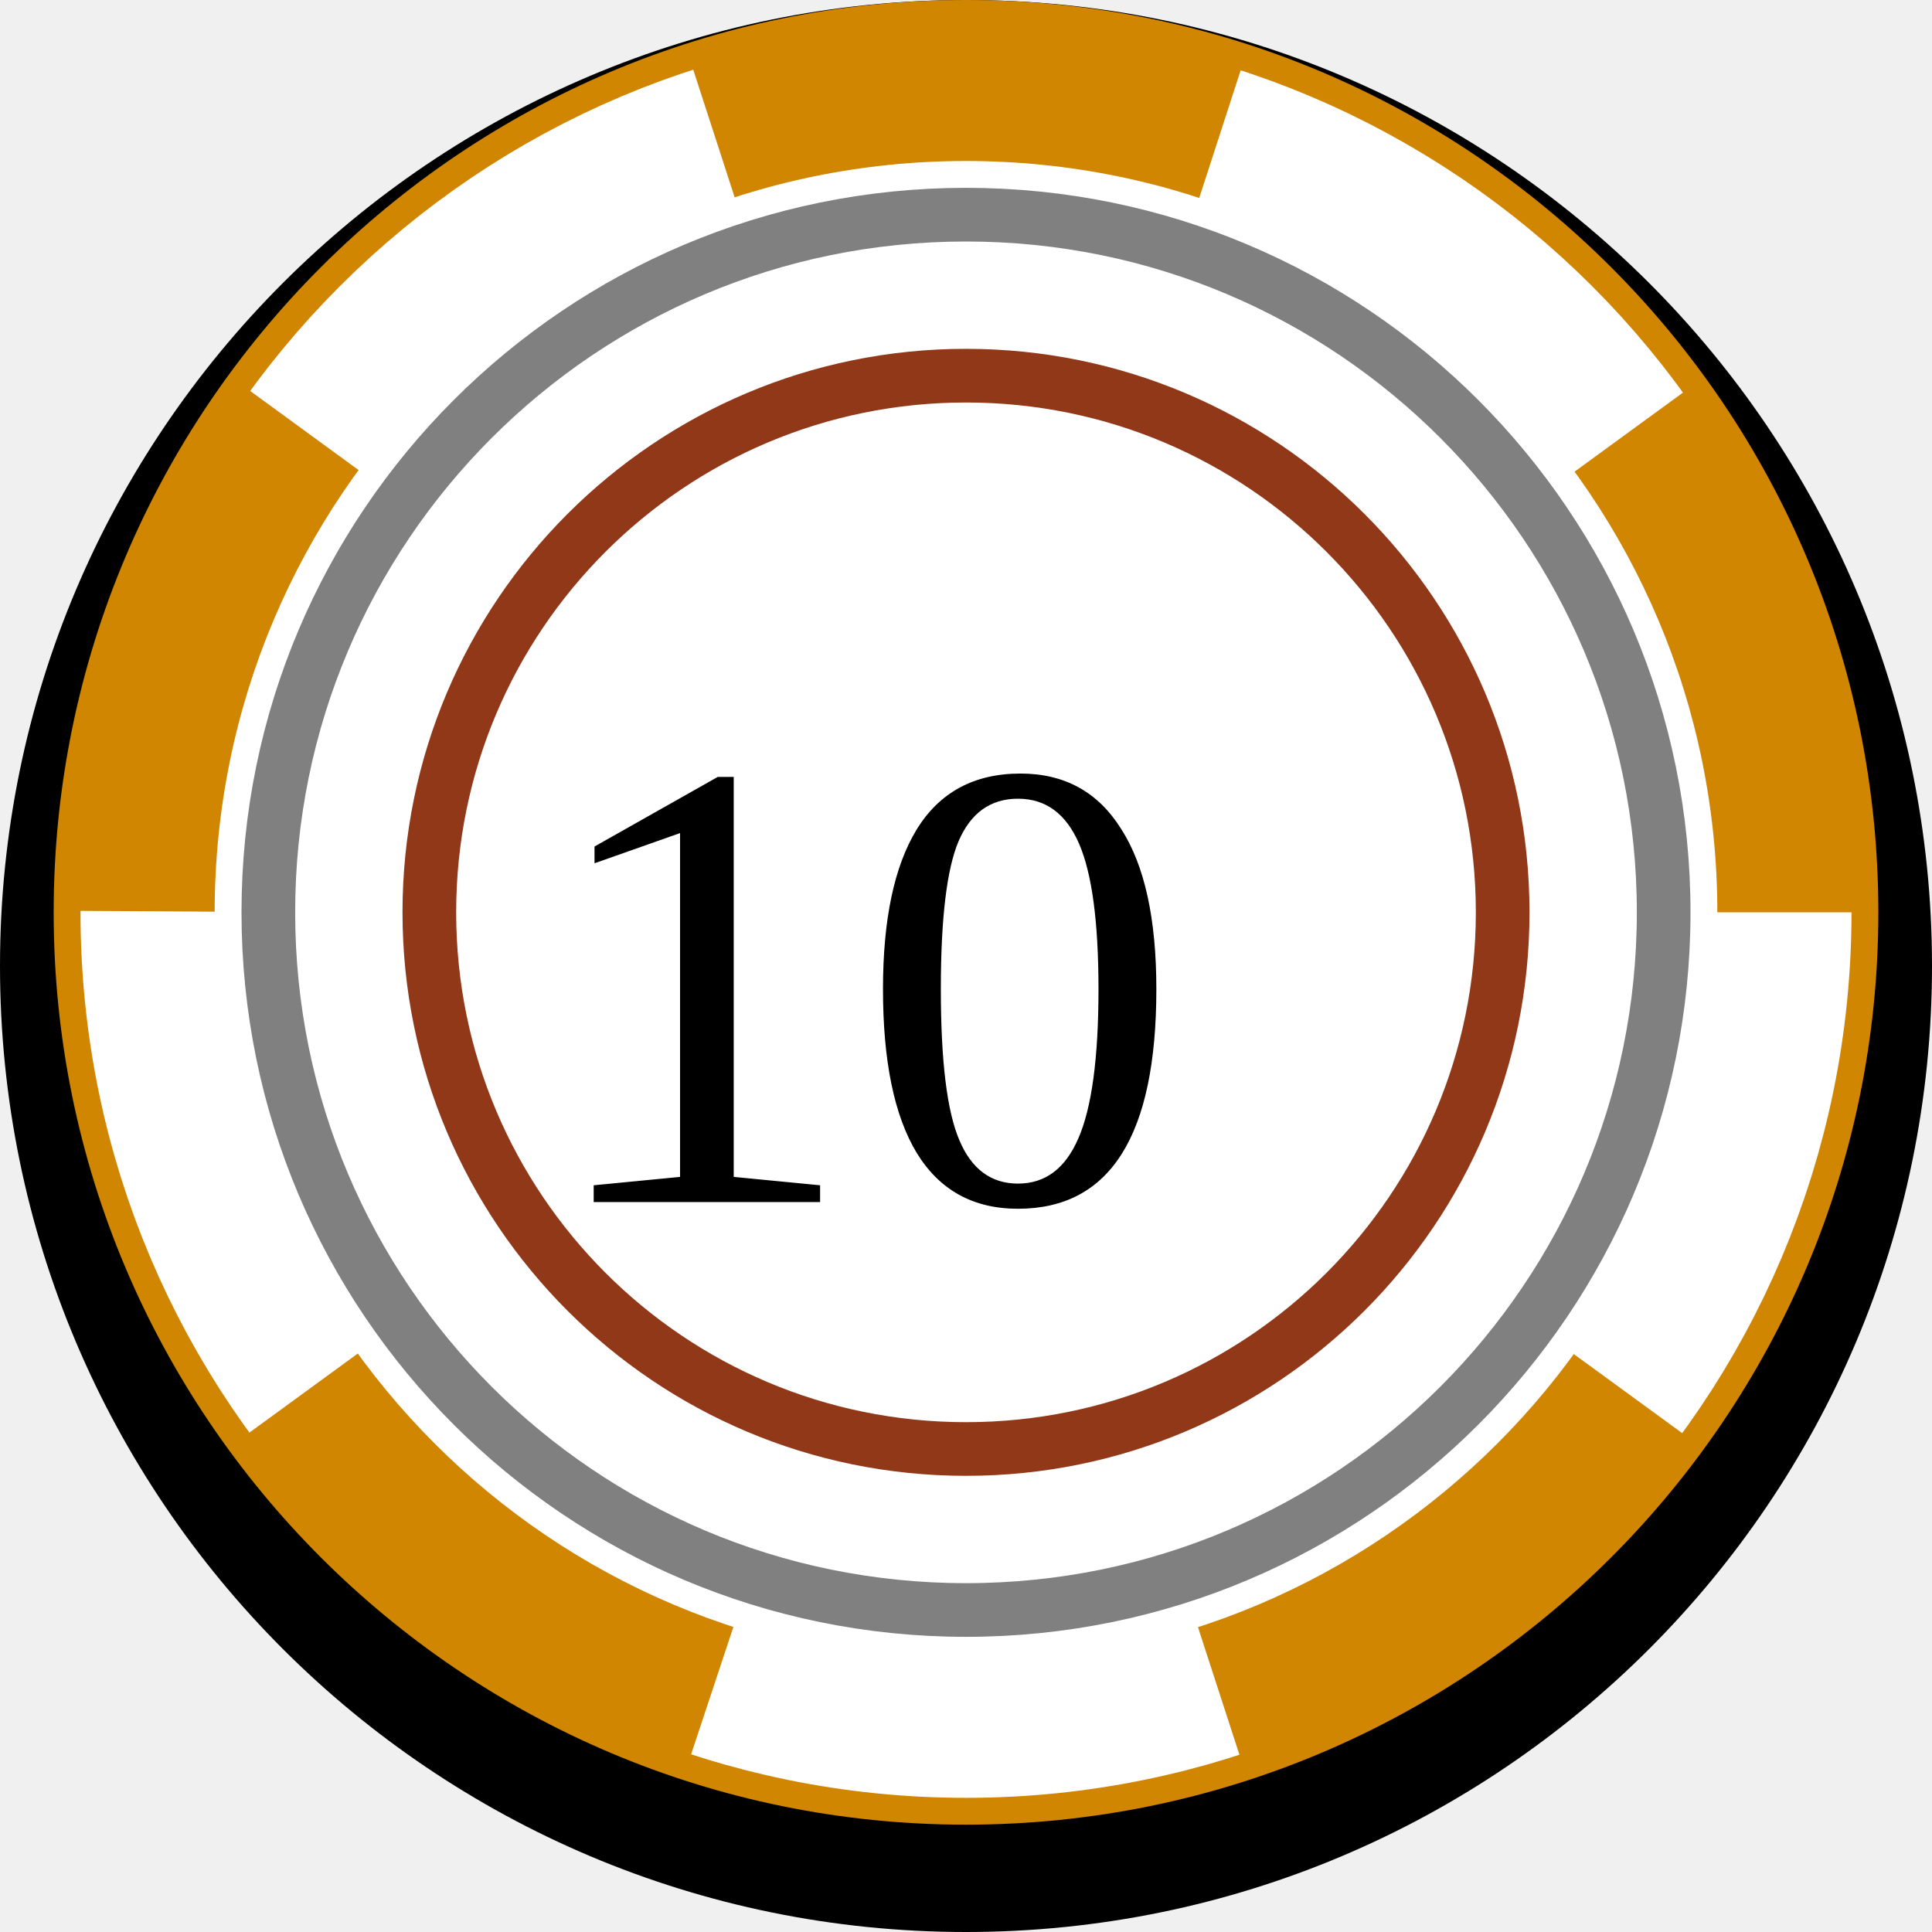
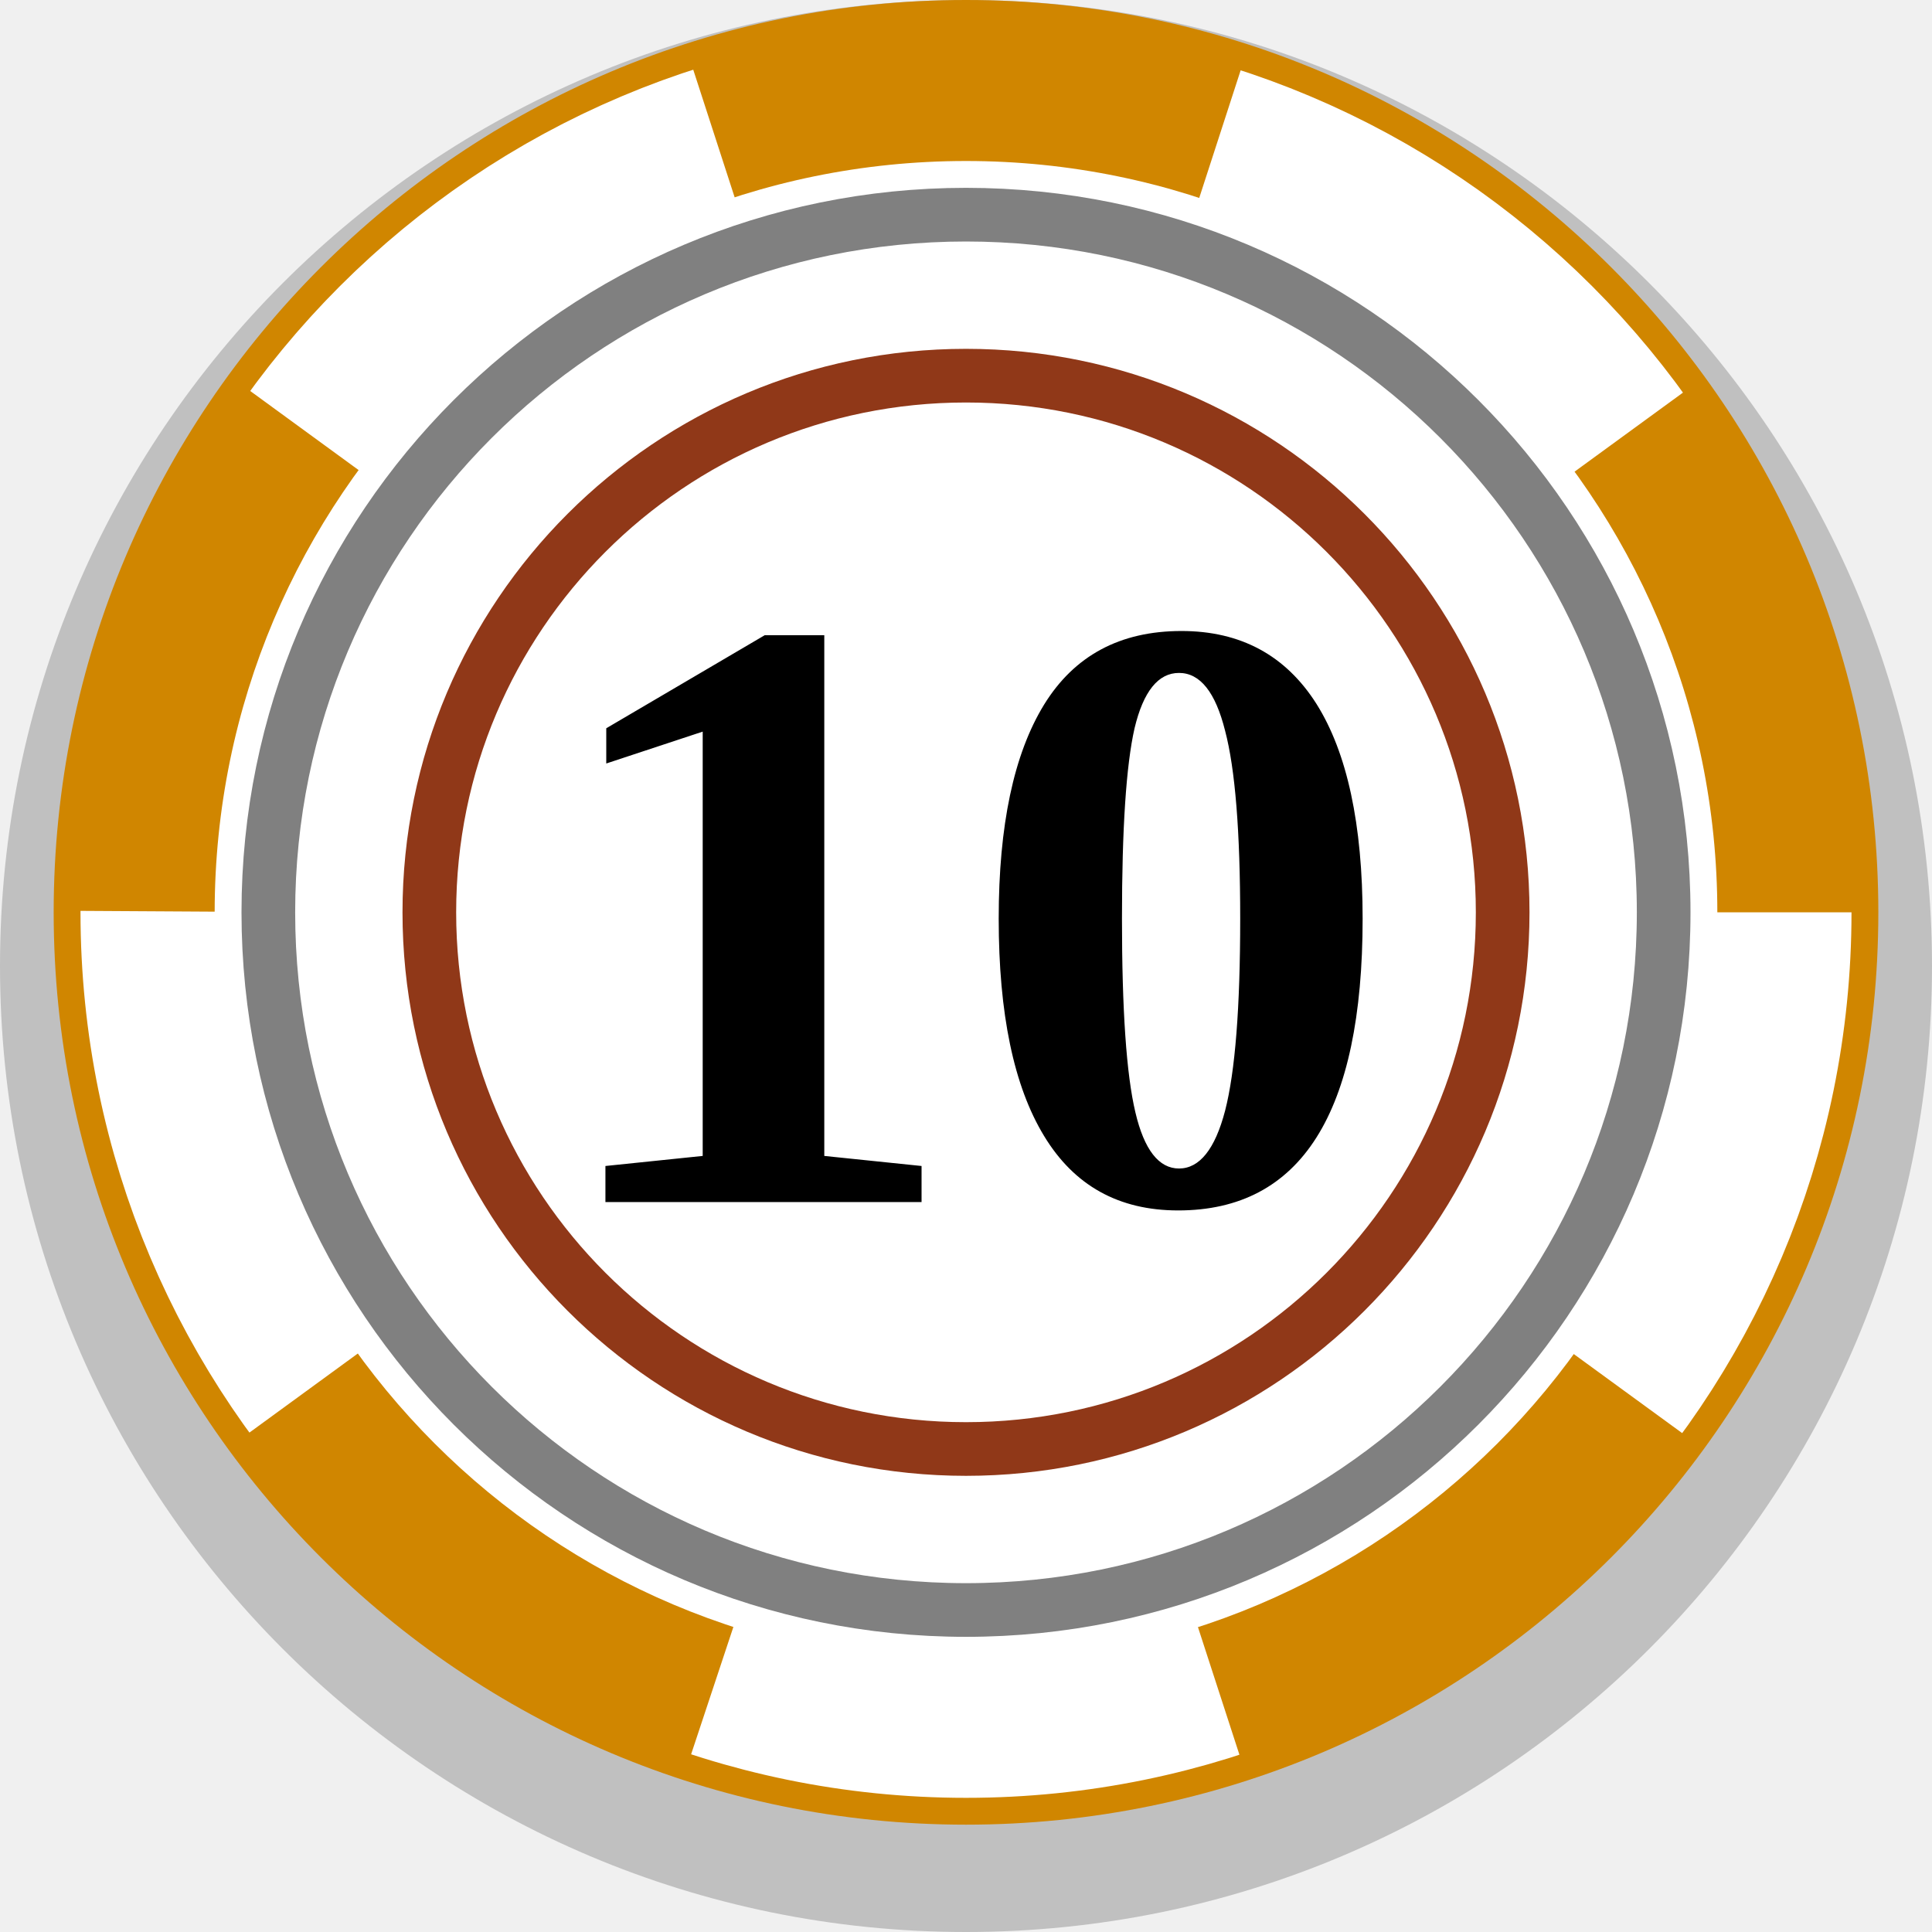
<svg xmlns="http://www.w3.org/2000/svg" viewBox="0 0 36 36">
-   <circle class="chip__gurt" r="18" cx="18" cy="18" fill="rgba(0, 0, 0, 1)" />
+   <style>
+     .chip__rating {
+       fill: black;
+       font-weight: bold;
+       font-size: 16px;
+       font-family: "Times New Roman", serif;
+     }
+   </style>
+   <circle class="chip__gurt" r="18" cx="18" cy="18" fill="rgba(0, 0, 0, 0.2)" />
  <circle class="chip__color" r="17" cx="18" cy="17" fill="#d08600" />
  <circle class="chip__white" r="14" cx="18" cy="17" fill="#ffffff" stroke="#ffffff" stroke-width="5" stroke-dasharray="8.8" />
  <circle class="chip__stroke" r="10" cx="18" cy="17" stroke="#903818" stroke-width="1" fill="none" />
  <circle class="chip__stroke2" r="13" cx="18" cy="17" stroke="gray" stroke-width="1" fill="none" />
  <text x="10" y="22.4" class="chip__rating" fill="#000000">10</text>
</svg>
